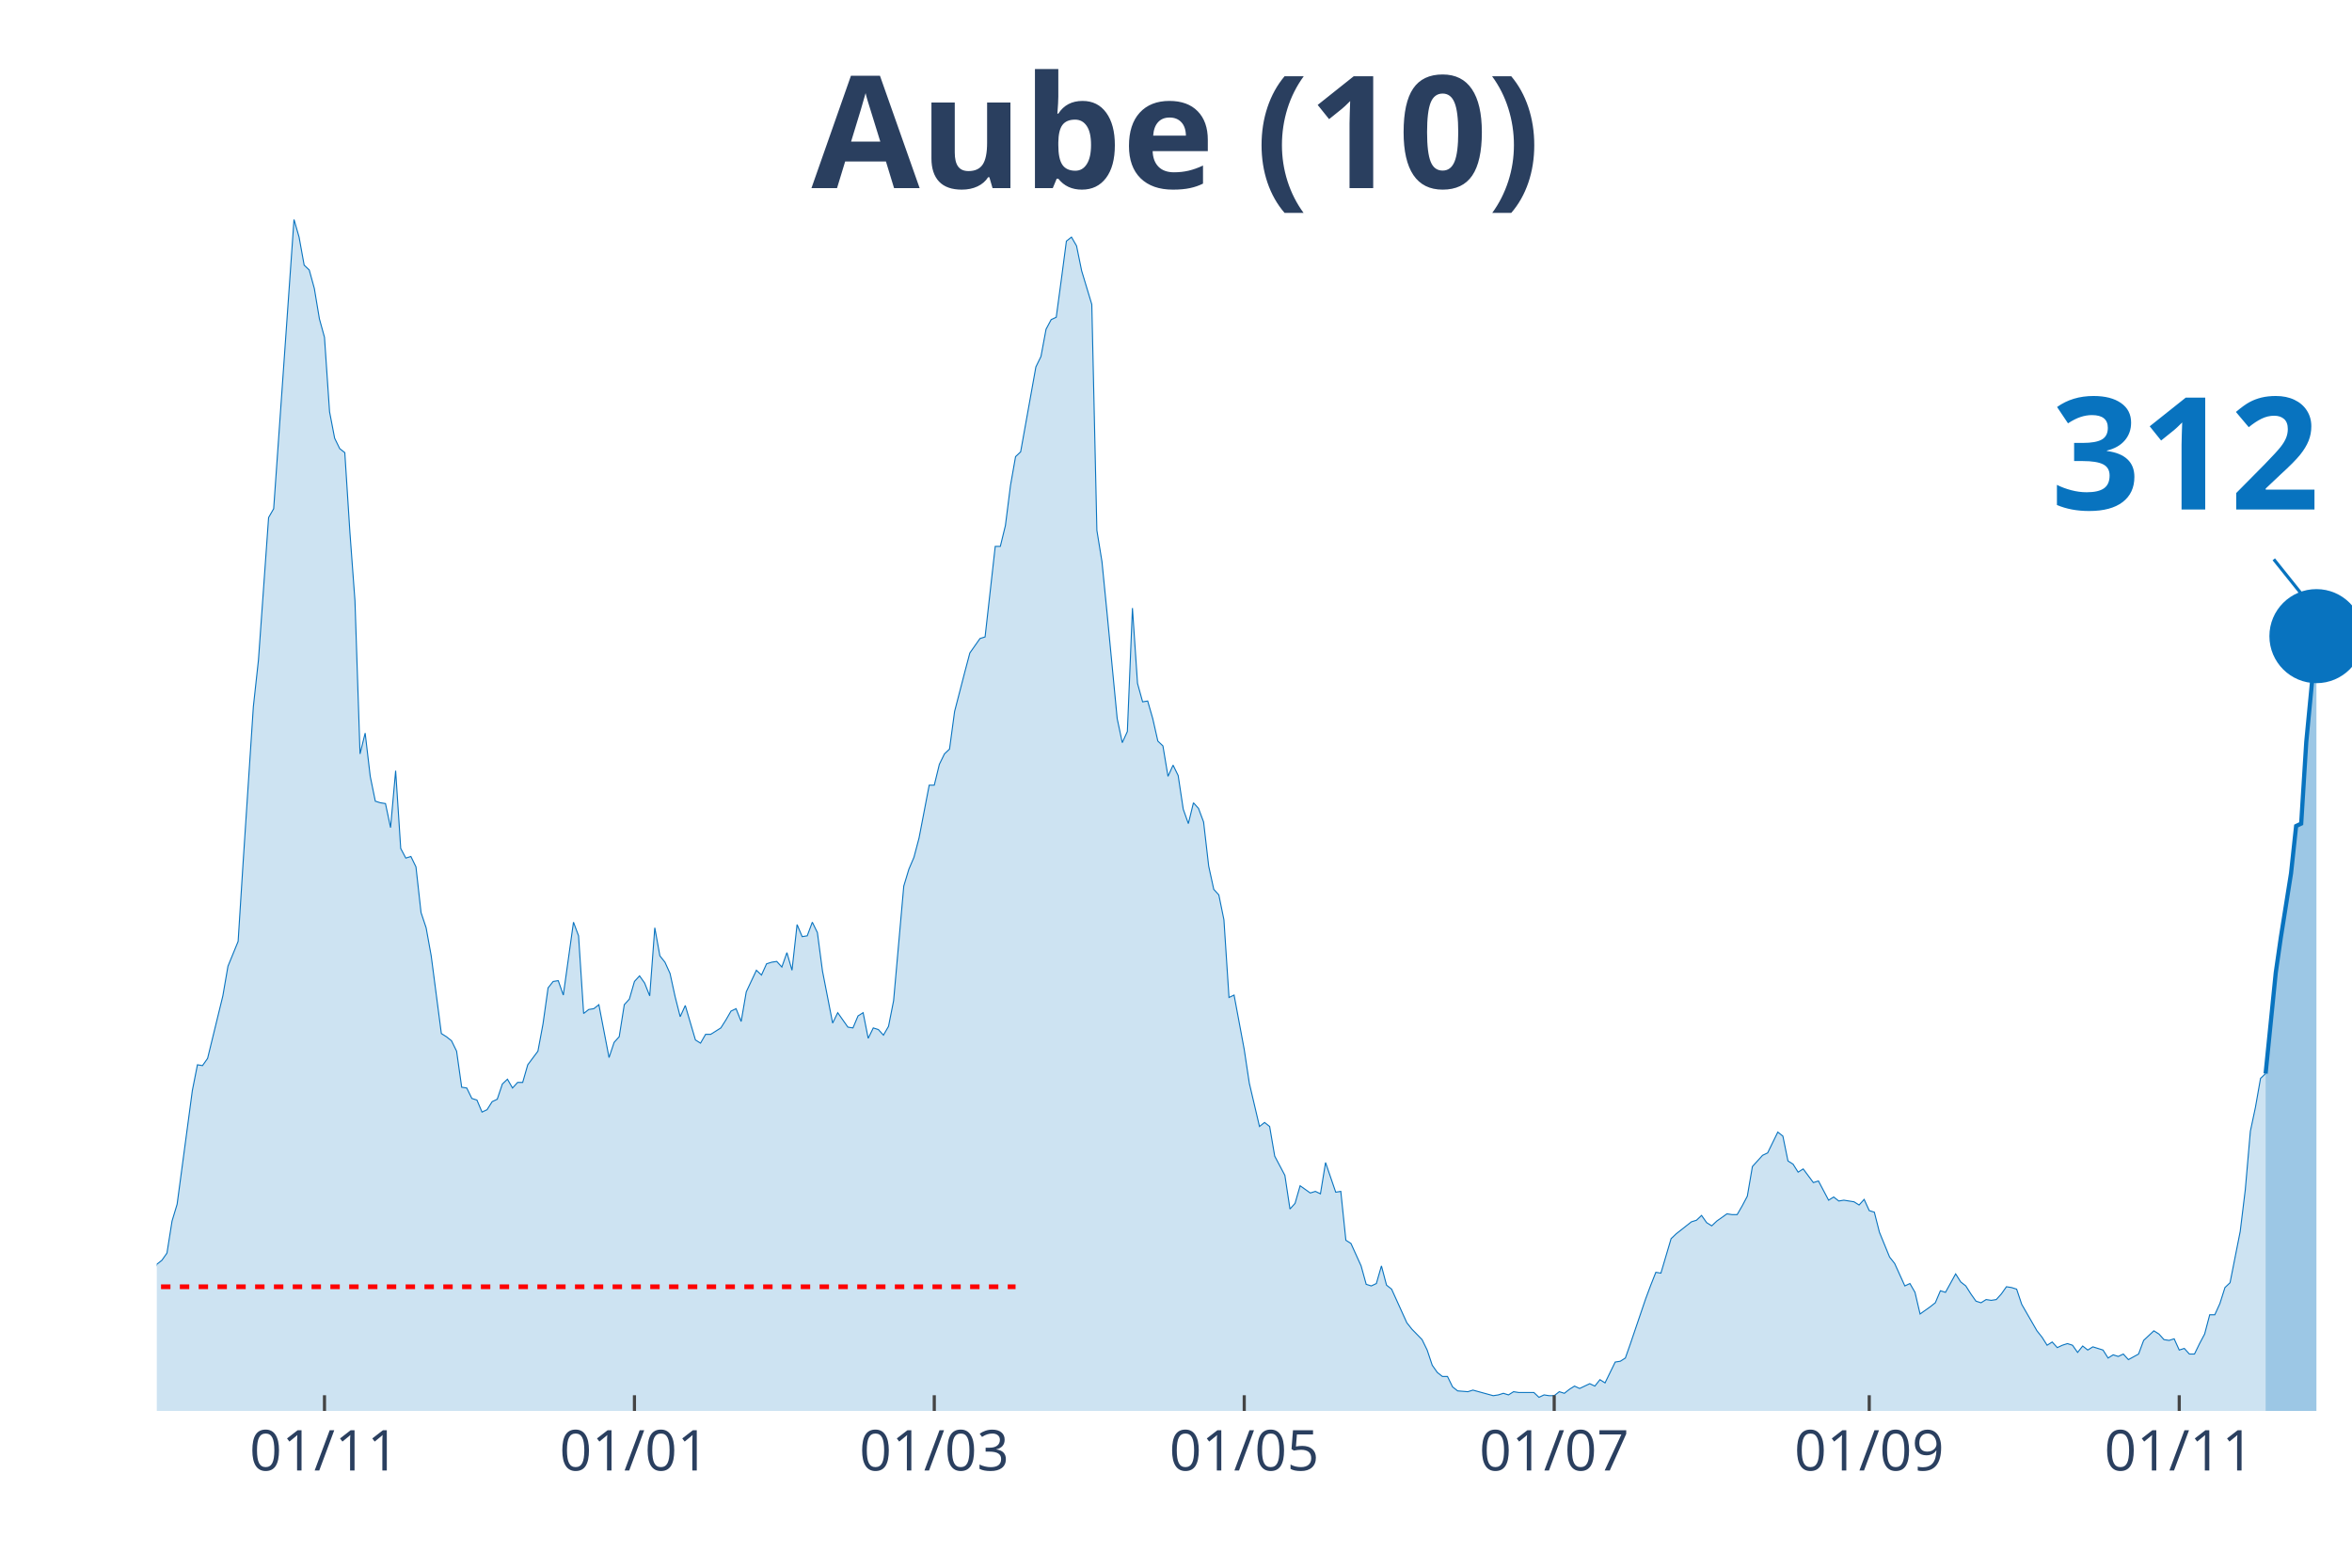
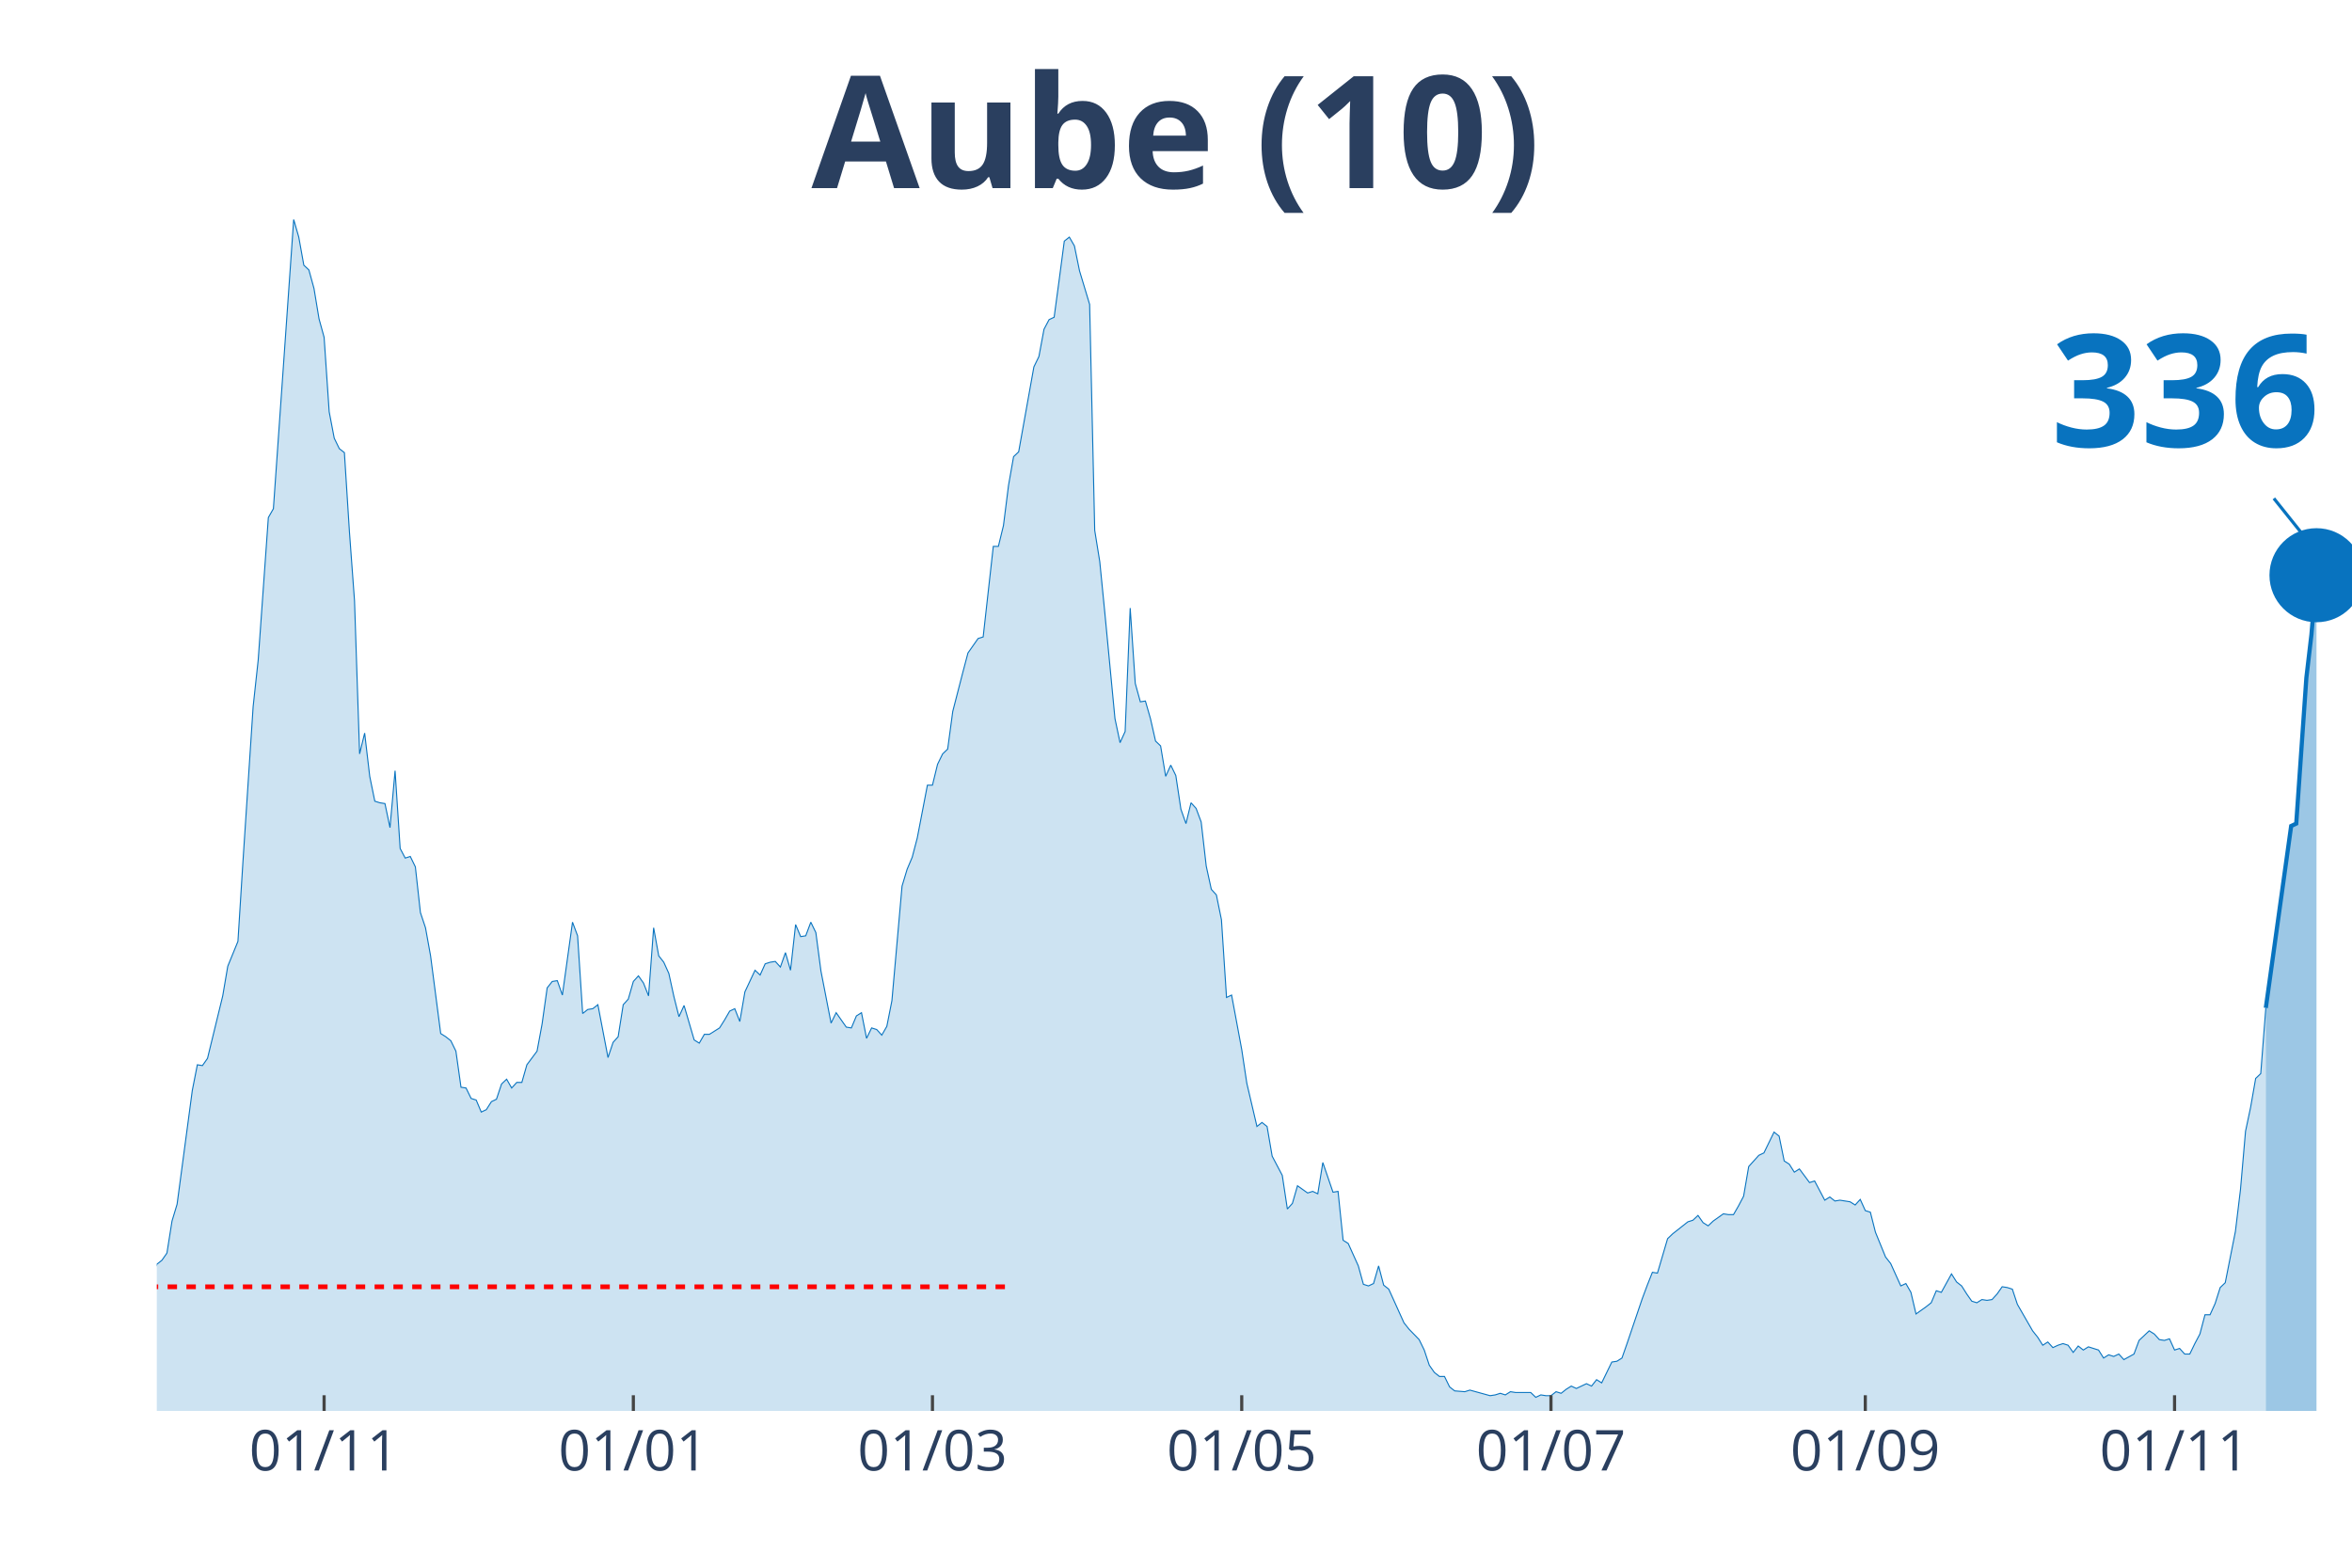
<svg xmlns="http://www.w3.org/2000/svg" class="main-svg" width="1125" height="750" style="" viewBox="0 0 750 500">
  <rect x="0" y="0" width="750" height="500" style="fill: rgb(0, 0, 0); fill-opacity: 0;" />
-   <defs id="defs-9ede2a">
+   <defs id="defs-a3836f">
    <g class="clips">
-       <clipPath id="clip9ede2axyplot" class="plotclip">
+       <clipPath id="clipa3836fxyplot" class="plotclip">
        <rect width="700" height="380" />
      </clipPath>
-       <clipPath class="axesclip" id="clip9ede2ax">
+       <clipPath class="axesclip" id="clipa3836fx">
        <rect x="50" y="0" width="700" height="500" />
      </clipPath>
-       <clipPath class="axesclip" id="clip9ede2ay">
+       <clipPath class="axesclip" id="clipa3836fy">
        <rect x="0" y="70" width="750" height="380" />
      </clipPath>
-       <clipPath class="axesclip" id="clip9ede2axy">
+       <clipPath class="axesclip" id="clipa3836fxy">
        <rect x="50" y="70" width="700" height="380" />
      </clipPath>
    </g>
    <g class="gradients" />
  </defs>
  <g class="bglayer">
    <rect class="bg" x="50" y="70" width="700" height="380" style="fill: rgb(0, 0, 0); fill-opacity: 0; stroke-width: 0;" />
  </g>
  <g class="layer-below">
    <g class="imagelayer" />
    <g class="shapelayer" />
  </g>
  <g class="cartesianlayer">
    <g class="subplot xy">
      <g class="layer-subplot">
        <g class="shapelayer" />
        <g class="imagelayer" />
      </g>
      <g class="gridlayer">
        <g class="x">
-           <path class="xgrid crisp" transform="translate(103.47,0)" d="M0,70v380" style="stroke: rgb(255, 255, 255); stroke-opacity: 1; stroke-width: 1px;" />
-           <path class="xgrid crisp" transform="translate(202.31,0)" d="M0,70v380" style="stroke: rgb(255, 255, 255); stroke-opacity: 1; stroke-width: 1px;" />
-           <path class="xgrid crisp" transform="translate(297.92,0)" d="M0,70v380" style="stroke: rgb(255, 255, 255); stroke-opacity: 1; stroke-width: 1px;" />
-           <path class="xgrid crisp" transform="translate(396.76,0)" d="M0,70v380" style="stroke: rgb(255, 255, 255); stroke-opacity: 1; stroke-width: 1px;" />
-           <path class="xgrid crisp" transform="translate(495.6,0)" d="M0,70v380" style="stroke: rgb(255, 255, 255); stroke-opacity: 1; stroke-width: 1px;" />
-           <path class="xgrid crisp" transform="translate(596.06,0)" d="M0,70v380" style="stroke: rgb(255, 255, 255); stroke-opacity: 1; stroke-width: 1px;" />
-           <path class="xgrid crisp" transform="translate(694.91,0)" d="M0,70v380" style="stroke: rgb(255, 255, 255); stroke-opacity: 1; stroke-width: 1px;" />
+           <path class="xgrid crisp" transform="translate(103.35,0)" d="M0,70v380" style="stroke: rgb(255, 255, 255); stroke-opacity: 1; stroke-width: 1px;" />
+           <path class="xgrid crisp" transform="translate(201.96,0)" d="M0,70v380" style="stroke: rgb(255, 255, 255); stroke-opacity: 1; stroke-width: 1px;" />
+           <path class="xgrid crisp" transform="translate(297.34,0)" d="M0,70v380" style="stroke: rgb(255, 255, 255); stroke-opacity: 1; stroke-width: 1px;" />
+           <path class="xgrid crisp" transform="translate(395.96,0)" d="M0,70v380" style="stroke: rgb(255, 255, 255); stroke-opacity: 1; stroke-width: 1px;" />
+           <path class="xgrid crisp" transform="translate(494.57,0)" d="M0,70v380" style="stroke: rgb(255, 255, 255); stroke-opacity: 1; stroke-width: 1px;" />
+           <path class="xgrid crisp" transform="translate(594.8,0)" d="M0,70v380" style="stroke: rgb(255, 255, 255); stroke-opacity: 1; stroke-width: 1px;" />
+           <path class="xgrid crisp" transform="translate(693.42,0)" d="M0,70v380" style="stroke: rgb(255, 255, 255); stroke-opacity: 1; stroke-width: 1px;" />
        </g>
        <g class="y" />
      </g>
      <g class="zerolinelayer" />
      <path class="xlines-below" />
      <path class="ylines-below" />
      <g class="overlines-below" />
      <g class="xaxislayer-below" />
      <g class="yaxislayer-below" />
      <g class="overaxes-below" />
-       <g class="plot" transform="translate(50, 70)" clip-path="url('#clip9ede2axyplot')">
+       <g class="plot" transform="translate(50, 70)" clip-path="url('#clipa3836fxyplot')">
        <g class="scatterlayer mlayer">
-           <g class="trace scatter traceb51600" style="stroke-miterlimit: 2;">
+           <g class="trace scatter tracee6a247" style="stroke-miterlimit: 2;">
            <g class="fills">
              <g>
-                 <path class="js-fill" d="M672.45,380L-220.37,380L-220.37,376.17L-217.13,374.38L-215.51,375.66L-200.93,374.63L-199.31,375.66L-194.44,377.19L-192.82,378.47L-175,378.72L-173.38,378.72L-121.53,377.96L-119.91,377.7L-102.08,377.19L-100.46,376.68L-93.98,375.66L-92.36,373.61L-84.26,373.36L-82.64,373.87L-81.02,373.87L-79.4,370.29L-76.16,370.29L-74.54,364.41L-72.92,362.88L-71.3,359.05L-69.68,358.53L-68.06,360.07L-64.81,359.05L-63.19,362.62L-59.95,363.13L-58.33,363.64L-51.85,359.56L-50.23,359.3L-48.61,359.81L-46.99,358.02L-45.37,357.51L-43.75,360.32L-40.51,362.11L-38.89,358.79L-35.65,351.89L-34.03,351.89L-29.17,345.76L-27.55,344.73L-24.31,348.57L-22.69,348.06L-21.06,343.97L-19.44,344.48L-17.82,343.71L-16.2,344.73L-14.58,343.2L-12.96,340.39L-11.34,340.9L-9.72,342.95L-8.1,343.97L-6.48,342.18L-4.86,340.65L-3.24,340.65L-1.62,340.39L0,333.23L1.62,331.96L3.24,329.66L4.86,319.44L6.48,314.07L11.34,277.78L12.96,269.6L14.58,269.86L16.2,267.56L21.06,247.63L22.69,238.17L25.93,230.25L27.55,204.69L30.79,155.37L32.41,140.55L35.65,95.06L37.27,92.25L43.75,0L45.37,5.62L46.99,14.57L48.61,16.1L50.23,21.98L51.85,31.69L53.47,37.57L55.09,61.33L56.71,69.76L58.33,73.09L59.95,74.36L61.57,99.66L63.19,121.64L64.81,170.45L66.44,163.81L68.06,177.61L69.68,185.53L71.3,186.04L72.92,186.29L74.54,193.96L76.16,175.82L77.78,200.61L79.4,203.67L81.02,203.16L82.64,206.48L84.26,221.05L85.88,225.9L87.5,234.85L90.74,259.64L92.36,260.66L93.98,261.94L95.6,265.26L97.22,276.76L98.84,277.01L100.46,280.34L102.08,280.85L103.7,284.68L105.32,283.91L106.94,281.36L108.56,280.59L110.19,275.74L111.81,274.2L113.43,277.01L115.05,275.23L116.67,275.23L118.29,269.6L121.53,265.26L123.15,256.57L124.77,245.07L126.39,243.03L128.01,242.77L129.63,247.37L132.87,224.12L134.49,228.46L136.11,253.25L137.73,251.97L139.35,251.71L140.97,250.44L144.21,267.3L145.83,262.45L147.45,260.66L149.07,250.44L150.69,248.65L152.31,243.03L153.94,241.24L155.56,243.54L157.18,247.63L158.8,225.9L160.42,234.85L162.04,236.89L163.66,240.47L165.28,247.88L166.9,254.27L168.52,250.69L171.76,261.68L173.38,262.7L175,259.89L176.62,259.89L179.86,257.85L181.48,255.29L183.1,252.48L184.72,251.71L186.34,255.8L187.96,246.35L191.2,239.45L192.82,240.98L194.44,237.4L196.06,236.89L197.69,236.64L199.31,238.43L200.93,233.83L202.55,239.45L204.17,224.88L205.79,228.72L207.41,228.46L209.03,224.12L210.65,227.44L212.27,239.7L215.51,256.31L217.13,252.99L220.37,257.59L221.99,257.85L223.61,254.01L225.23,252.99L226.85,261.17L228.47,257.85L230.09,258.36L231.71,260.15L233.33,257.34L234.95,249.16L238.19,212.62L239.81,207.25L241.44,203.42L243.06,197.28L246.3,180.42L247.92,180.42L249.54,173.77L251.16,170.45L252.78,168.92L254.4,156.91L257.64,144.38L259.26,138.25L262.5,133.65L264.12,133.14L267.36,104.26L268.98,104.26L270.6,97.62L272.22,84.84L273.84,75.64L275.46,74.11L280.32,47.02L281.94,43.7L283.56,35.01L285.19,31.94L286.81,31.18L288.43,19.17L290.05,6.9L291.67,5.62L293.29,8.43L294.91,16.36L298.15,27.09L299.77,99.15L301.39,109.12L303.01,125.47L306.25,159.21L307.87,166.87L309.49,163.3L311.11,123.94L312.73,147.96L314.35,153.84L315.97,153.58L317.59,159.21L319.21,166.36L320.83,167.9L322.45,177.61L324.07,174.03L325.69,177.35L327.31,188.08L328.94,192.68L330.56,186.04L332.18,187.83L333.8,192.17L335.42,206.23L337.04,213.64L338.66,215.43L340.28,223.35L341.9,248.14L343.52,247.37L346.76,264.75L348.38,275.48L351.62,289.28L353.24,288L354.86,289.28L356.48,298.74L359.72,304.87L361.34,315.6L362.96,313.81L364.58,308.19L367.82,310.49L369.44,309.98L371.06,310.75L372.69,300.78L375.93,310.24L377.55,309.98L379.17,325.57L380.79,326.59L384.03,333.75L385.65,339.62L387.27,340.13L388.89,339.37L390.51,333.75L392.13,339.88L393.75,341.16L395.37,344.73L398.61,351.89L400.23,353.93L403.47,357.26L405.09,360.58L406.71,365.43L408.33,367.73L409.95,369.01L411.57,369.01L413.19,372.33L414.81,373.61L418.06,373.87L419.68,373.36L426.16,375.14L427.78,374.89L429.4,374.38L431.02,374.89L432.64,373.87L434.26,374.12L439.12,374.12L440.74,375.66L442.36,374.89L443.98,375.14L445.6,375.14L447.22,373.87L448.84,374.38L450.46,373.1L452.08,372.08L453.7,372.84L456.94,371.31L458.56,372.08L460.19,370.03L461.81,371.06L465.05,364.41L466.67,364.16L468.29,363.13L469.91,358.53L474.77,344.22L476.39,339.88L478.01,335.79L479.63,336.05L482.87,325.06L484.49,323.52L489.35,319.69L490.97,319.18L492.59,317.65L494.21,319.95L495.83,320.97L497.45,319.44L500.69,317.14L502.31,317.39L503.94,317.39L505.56,314.58L507.18,311.51L508.8,302.06L512.04,298.48L513.66,297.71L516.9,291.07L518.52,292.35L520.14,300.27L521.76,301.29L523.38,303.85L525,302.82L528.24,307.17L529.86,306.66L533.1,312.79L534.72,311.77L536.34,313.05L537.96,312.79L541.2,313.3L542.82,314.32L544.44,312.54L546.06,316.11L547.69,316.62L549.31,323.01L552.55,330.93L554.17,332.98L557.41,340.13L559.03,339.37L560.65,342.18L562.27,349.08L565.51,346.78L567.13,345.5L568.75,341.67L570.37,342.18L573.61,336.3L575.23,338.86L576.85,340.13L578.47,342.69L580.09,344.99L581.71,345.5L583.33,344.48L584.95,344.73L586.57,344.48L588.19,342.69L589.81,340.39L591.44,340.65L593.06,341.16L594.68,346.01L599.54,354.45L601.16,356.49L602.78,359.05L604.4,358.02L606.02,359.81L607.64,359.05L609.26,358.53L610.88,359.05L612.5,361.34L614.12,359.3L615.74,360.58L617.36,359.56L620.6,360.58L622.22,363.13L623.84,362.11L625.46,362.62L627.08,361.86L628.7,363.64L631.94,361.86L633.56,357.51L636.81,354.45L638.43,355.47L640.05,357.26L641.67,357.51L643.29,357L644.91,360.58L646.53,360.07L648.15,361.86L649.77,361.86L651.39,358.53L653.01,355.47L654.63,349.33L656.25,349.33L657.87,345.76L659.49,340.65L661.11,339.11L664.35,322.76L665.97,309.47L667.59,290.81L669.21,283.15L670.83,273.95L672.45,272.41" style="fill: rgb(8, 115, 191); fill-opacity: 0.2; stroke-width: 0;" />
+                 <path class="js-fill" d="M672.52,380L-219.86,380L-219.86,376.17L-216.63,374.38L-215.01,375.66L-200.46,374.63L-198.85,375.66L-194,377.19L-192.38,378.47L-174.6,378.72L-172.98,378.72L-121.25,377.96L-119.63,377.7L-101.85,377.19L-100.23,376.68L-93.76,375.66L-92.15,373.61L-84.06,373.36L-82.45,373.87L-80.83,373.87L-79.21,370.29L-75.98,370.29L-74.36,364.41L-72.75,362.88L-71.13,359.05L-69.52,358.53L-67.9,360.07L-64.67,359.05L-63.05,362.62L-59.82,363.13L-58.2,363.64L-51.73,359.56L-50.12,359.3L-48.5,359.81L-46.88,358.02L-45.27,357.51L-43.65,360.32L-40.42,362.11L-38.8,358.79L-35.57,351.89L-33.95,351.89L-29.1,345.76L-27.48,344.73L-24.25,348.57L-22.63,348.06L-21.02,343.97L-19.4,344.48L-17.78,343.71L-16.17,344.73L-14.55,343.2L-12.93,340.39L-11.32,340.9L-9.7,342.95L-8.08,343.97L-6.47,342.18L-4.85,340.65L-3.23,340.65L-1.62,340.39L0,333.23L1.62,331.96L3.23,329.66L4.85,319.44L6.47,314.07L11.32,277.78L12.93,269.6L14.55,269.86L16.17,267.56L21.02,247.63L22.63,238.17L25.87,230.25L27.48,204.69L30.72,155.37L32.33,140.55L35.57,95.06L37.18,92.25L43.65,0L45.27,5.62L46.88,14.57L48.5,16.1L50.12,21.98L51.73,31.69L53.35,37.57L54.97,61.33L56.58,69.76L58.2,73.09L59.82,74.36L61.43,99.66L63.05,121.64L64.67,170.45L66.28,163.81L67.9,177.61L69.52,185.53L71.13,186.04L72.75,186.29L74.36,193.96L75.98,175.82L77.6,200.61L79.21,203.67L80.83,203.16L82.45,206.48L84.06,221.05L85.68,225.9L87.3,234.85L90.53,259.64L92.15,260.66L93.76,261.94L95.38,265.26L97,276.76L98.61,277.01L100.23,280.34L101.85,280.85L103.46,284.68L105.08,283.91L106.7,281.36L108.31,280.59L109.93,275.74L111.55,274.2L113.16,277.01L114.78,275.23L116.4,275.23L118.01,269.6L121.25,265.26L122.86,256.57L124.48,245.07L126.1,243.03L127.71,242.77L129.33,247.37L132.56,224.12L134.18,228.46L135.8,253.25L137.41,251.97L139.03,251.71L140.65,250.44L143.88,267.3L145.5,262.45L147.11,260.66L148.73,250.44L150.35,248.65L151.96,243.03L153.58,241.24L155.2,243.54L156.81,247.63L158.43,225.9L160.05,234.85L161.66,236.89L163.28,240.47L164.9,247.88L166.51,254.27L168.13,250.69L171.36,261.68L172.98,262.7L174.6,259.89L176.21,259.89L179.45,257.85L181.06,255.29L182.68,252.48L184.3,251.71L185.91,255.8L187.53,246.35L190.76,239.45L192.38,240.98L194,237.4L195.61,236.89L197.23,236.64L198.85,238.43L200.46,233.83L202.08,239.45L203.7,224.88L205.31,228.72L206.93,228.46L208.55,224.12L210.16,227.44L211.78,239.7L215.01,256.31L216.63,252.99L219.86,257.59L221.48,257.85L223.09,254.01L224.71,252.99L226.33,261.17L227.94,257.85L229.56,258.36L231.18,260.15L232.79,257.34L234.41,249.16L237.64,212.62L239.26,207.25L240.88,203.42L242.49,197.28L245.73,180.42L247.34,180.42L248.96,173.77L250.58,170.45L252.19,168.92L253.81,156.91L257.04,144.38L258.66,138.25L261.89,133.65L263.51,133.14L266.74,104.26L268.36,104.26L269.98,97.62L271.59,84.84L273.21,75.64L274.83,74.11L279.68,47.02L281.29,43.7L282.91,35.01L284.53,31.94L286.14,31.18L287.76,19.17L289.38,6.9L290.99,5.62L292.61,8.43L294.23,16.36L297.46,27.09L299.08,99.15L300.69,109.12L302.31,125.47L305.54,159.21L307.16,166.87L308.78,163.3L310.39,123.94L312.01,147.96L313.63,153.84L315.24,153.58L316.86,159.21L318.48,166.36L320.09,167.9L321.71,177.61L323.33,174.03L324.94,177.35L326.56,188.08L328.18,192.68L329.79,186.04L331.41,187.83L333.03,192.17L334.64,206.23L336.26,213.64L337.88,215.43L339.49,223.35L341.11,248.14L342.73,247.37L345.96,264.75L347.58,275.48L350.81,289.28L352.42,288L354.04,289.28L355.66,298.74L358.89,304.87L360.51,315.6L362.12,313.81L363.74,308.19L366.97,310.49L368.59,309.98L370.21,310.75L371.82,300.78L375.06,310.24L376.67,309.98L378.29,325.57L379.91,326.59L383.14,333.75L384.76,339.62L386.37,340.13L387.99,339.37L389.61,333.75L391.22,339.88L392.84,341.16L394.46,344.73L397.69,351.89L399.31,353.93L402.54,357.26L404.16,360.58L405.77,365.43L407.39,367.73L409.01,369.01L410.62,369.01L412.24,372.33L413.86,373.61L417.09,373.87L418.71,373.36L425.17,375.14L426.79,374.89L428.41,374.38L430.02,374.89L431.64,373.87L433.26,374.12L438.11,374.12L439.72,375.66L441.34,374.89L442.96,375.14L444.57,375.14L446.19,373.87L447.81,374.38L449.42,373.1L451.04,372.08L452.66,372.84L455.89,371.31L457.51,372.08L459.12,370.03L460.74,371.06L463.97,364.41L465.59,364.16L467.21,363.13L468.82,358.53L473.67,344.22L475.29,339.88L476.91,335.79L478.52,336.05L481.76,325.06L483.37,323.52L488.22,319.69L489.84,319.18L491.45,317.65L493.07,319.95L494.69,320.97L496.3,319.44L499.54,317.14L501.15,317.39L502.77,317.39L504.39,314.58L506,311.51L507.62,302.06L510.85,298.48L512.47,297.71L515.7,291.07L517.32,292.35L518.94,300.27L520.55,301.29L522.17,303.85L523.79,302.82L527.02,307.17L528.64,306.66L531.87,312.79L533.49,311.77L535.1,313.05L536.72,312.79L539.95,313.3L541.57,314.32L543.19,312.54L544.8,316.11L546.42,316.62L548.04,323.01L551.27,330.93L552.89,332.98L556.12,340.13L557.74,339.37L559.35,342.18L560.97,349.08L564.2,346.78L565.82,345.5L567.44,341.67L569.05,342.18L572.29,336.3L573.9,338.86L575.52,340.13L577.14,342.69L578.75,344.99L580.37,345.5L581.99,344.48L583.6,344.73L585.22,344.48L586.84,342.69L588.45,340.39L590.07,340.65L591.69,341.16L593.3,346.01L598.15,354.45L599.77,356.49L601.39,359.05L603,358.02L604.62,359.81L606.24,359.05L607.85,358.53L609.47,359.05L611.09,361.34L612.7,359.3L614.32,360.58L615.94,359.56L619.17,360.58L620.79,363.13L622.4,362.11L624.02,362.62L625.64,361.86L627.25,363.64L630.48,361.86L632.1,357.51L635.33,354.45L636.95,355.47L638.57,357.26L640.18,357.51L641.8,357L643.42,360.58L645.03,360.07L646.65,361.86L648.27,361.86L649.88,358.53L651.5,355.47L653.12,349.33L654.73,349.33L656.35,345.76L657.97,340.65L659.58,339.11L662.82,322.76L664.43,309.47L666.05,290.81L667.67,283.15L669.28,273.95L670.9,272.41L672.52,251.46" style="fill: rgb(8, 115, 191); fill-opacity: 0.2; stroke-width: 0;" />
              </g>
            </g>
            <g class="errorbars" />
            <g class="lines">
-               <path class="js-line" d="M-220.37,376.17L-217.13,374.38L-215.51,375.66L-200.93,374.63L-199.31,375.66L-194.44,377.19L-192.82,378.47L-175,378.72L-173.38,378.72L-121.53,377.96L-119.91,377.7L-102.08,377.19L-100.46,376.68L-93.98,375.66L-92.36,373.61L-84.26,373.36L-82.64,373.87L-81.02,373.87L-79.4,370.29L-76.16,370.29L-74.54,364.41L-72.92,362.88L-71.3,359.05L-69.68,358.53L-68.06,360.07L-64.81,359.05L-63.19,362.62L-59.95,363.13L-58.33,363.64L-51.85,359.56L-50.23,359.3L-48.61,359.81L-46.99,358.02L-45.37,357.51L-43.75,360.32L-40.51,362.11L-38.89,358.79L-35.65,351.89L-34.03,351.89L-29.17,345.76L-27.55,344.73L-24.31,348.57L-22.69,348.06L-21.06,343.97L-19.44,344.48L-17.82,343.71L-16.2,344.73L-14.58,343.2L-12.96,340.39L-11.34,340.9L-9.72,342.95L-8.1,343.97L-6.48,342.18L-4.86,340.65L-3.24,340.65L-1.62,340.39L0,333.23L1.62,331.96L3.24,329.66L4.86,319.44L6.48,314.07L11.34,277.78L12.96,269.6L14.58,269.86L16.2,267.56L21.06,247.63L22.69,238.17L25.93,230.25L27.55,204.69L30.79,155.37L32.41,140.55L35.65,95.06L37.27,92.25L43.75,0L45.37,5.62L46.99,14.57L48.61,16.1L50.23,21.98L51.85,31.69L53.47,37.57L55.09,61.33L56.71,69.76L58.33,73.09L59.95,74.36L61.57,99.66L63.19,121.64L64.81,170.45L66.44,163.81L68.06,177.61L69.68,185.53L71.3,186.04L72.92,186.29L74.54,193.96L76.16,175.82L77.78,200.61L79.4,203.67L81.02,203.16L82.64,206.48L84.26,221.05L85.88,225.9L87.5,234.85L90.74,259.64L92.36,260.66L93.98,261.94L95.6,265.26L97.22,276.76L98.84,277.01L100.46,280.34L102.08,280.85L103.7,284.68L105.32,283.91L106.94,281.36L108.56,280.59L110.19,275.74L111.81,274.2L113.43,277.01L115.05,275.23L116.67,275.23L118.29,269.6L121.53,265.26L123.15,256.57L124.77,245.07L126.39,243.03L128.01,242.77L129.63,247.37L132.87,224.12L134.49,228.46L136.11,253.25L137.73,251.97L139.35,251.71L140.97,250.44L144.21,267.3L145.83,262.45L147.45,260.66L149.07,250.44L150.69,248.65L152.31,243.03L153.94,241.24L155.56,243.54L157.18,247.63L158.8,225.9L160.42,234.85L162.04,236.89L163.66,240.47L165.28,247.88L166.9,254.27L168.52,250.69L171.76,261.68L173.38,262.7L175,259.89L176.62,259.89L179.86,257.85L181.48,255.29L183.1,252.48L184.72,251.71L186.34,255.8L187.96,246.35L191.2,239.45L192.82,240.98L194.44,237.4L196.06,236.89L197.69,236.64L199.31,238.43L200.93,233.83L202.55,239.45L204.17,224.88L205.79,228.72L207.41,228.46L209.03,224.12L210.65,227.44L212.27,239.7L215.51,256.31L217.13,252.99L220.37,257.59L221.99,257.85L223.61,254.01L225.23,252.99L226.85,261.17L228.47,257.85L230.09,258.36L231.71,260.15L233.33,257.34L234.95,249.16L238.19,212.62L239.81,207.25L241.44,203.42L243.06,197.28L246.3,180.42L247.92,180.42L249.54,173.77L251.16,170.45L252.78,168.92L254.4,156.91L257.64,144.38L259.26,138.25L262.5,133.65L264.12,133.14L267.36,104.26L268.98,104.26L270.6,97.62L272.22,84.84L273.84,75.64L275.46,74.11L280.32,47.02L281.94,43.7L283.56,35.01L285.19,31.94L286.81,31.18L288.43,19.17L290.05,6.9L291.67,5.62L293.29,8.43L294.91,16.36L298.15,27.09L299.77,99.15L301.39,109.12L303.01,125.47L306.25,159.21L307.87,166.87L309.49,163.3L311.11,123.94L312.73,147.96L314.35,153.84L315.97,153.58L317.59,159.21L319.21,166.36L320.83,167.9L322.45,177.61L324.07,174.03L325.69,177.35L327.31,188.08L328.94,192.68L330.56,186.04L332.18,187.83L333.8,192.17L335.42,206.23L337.04,213.64L338.66,215.43L340.28,223.35L341.9,248.14L343.52,247.37L346.76,264.75L348.38,275.48L351.62,289.28L353.24,288L354.86,289.28L356.48,298.74L359.72,304.87L361.34,315.6L362.96,313.81L364.58,308.19L367.82,310.49L369.44,309.98L371.06,310.75L372.69,300.78L375.93,310.24L377.55,309.98L379.17,325.57L380.79,326.59L384.03,333.75L385.65,339.62L387.27,340.13L388.89,339.37L390.51,333.75L392.13,339.88L393.75,341.16L395.37,344.73L398.61,351.89L400.23,353.93L403.47,357.26L405.09,360.58L406.71,365.43L408.33,367.73L409.95,369.01L411.57,369.01L413.19,372.33L414.81,373.61L418.06,373.87L419.68,373.36L426.16,375.14L427.78,374.89L429.4,374.38L431.02,374.89L432.64,373.87L434.26,374.12L439.12,374.12L440.74,375.66L442.36,374.89L443.98,375.14L445.6,375.14L447.22,373.87L448.84,374.38L450.46,373.1L452.08,372.08L453.7,372.84L456.94,371.31L458.56,372.08L460.19,370.03L461.81,371.06L465.05,364.41L466.67,364.16L468.29,363.13L469.91,358.53L474.77,344.22L476.39,339.88L478.01,335.79L479.63,336.05L482.87,325.06L484.49,323.52L489.35,319.69L490.97,319.18L492.59,317.65L494.21,319.95L495.83,320.97L497.45,319.44L500.69,317.14L502.31,317.39L503.94,317.39L505.56,314.58L507.18,311.51L508.8,302.06L512.04,298.48L513.66,297.71L516.9,291.07L518.52,292.35L520.14,300.27L521.76,301.29L523.38,303.85L525,302.82L528.24,307.17L529.86,306.66L533.1,312.79L534.72,311.77L536.34,313.05L537.96,312.79L541.2,313.3L542.82,314.32L544.44,312.54L546.06,316.11L547.69,316.62L549.31,323.01L552.55,330.93L554.17,332.98L557.41,340.13L559.03,339.37L560.65,342.18L562.27,349.08L565.51,346.78L567.13,345.5L568.75,341.67L570.37,342.18L573.61,336.3L575.23,338.86L576.85,340.13L578.47,342.69L580.09,344.99L581.71,345.5L583.33,344.48L584.95,344.73L586.57,344.48L588.19,342.69L589.81,340.39L591.44,340.65L593.06,341.16L594.68,346.01L599.54,354.45L601.16,356.49L602.78,359.05L604.4,358.02L606.02,359.81L607.64,359.05L609.26,358.53L610.88,359.05L612.5,361.34L614.12,359.3L615.74,360.58L617.36,359.56L620.6,360.58L622.22,363.13L623.84,362.11L625.46,362.62L627.08,361.86L628.7,363.64L631.94,361.86L633.56,357.51L636.81,354.45L638.43,355.47L640.05,357.26L641.67,357.51L643.29,357L644.91,360.58L646.53,360.07L648.15,361.86L649.77,361.86L651.39,358.53L653.01,355.47L654.63,349.33L656.25,349.33L657.87,345.76L659.49,340.65L661.11,339.11L664.35,322.76L665.97,309.47L667.59,290.81L669.21,283.15L670.83,273.95L672.45,272.41" style="vector-effect: non-scaling-stroke; fill: none; stroke: rgb(8, 115, 191); stroke-opacity: 1; stroke-width: 0.5px; opacity: 1;" />
+               <path class="js-line" d="M-219.86,376.17L-216.63,374.38L-215.01,375.66L-200.46,374.63L-198.85,375.66L-194,377.19L-192.38,378.47L-174.6,378.72L-172.98,378.72L-121.25,377.96L-119.63,377.7L-101.85,377.19L-100.23,376.68L-93.76,375.66L-92.15,373.61L-84.06,373.36L-82.45,373.87L-80.83,373.87L-79.21,370.29L-75.98,370.29L-74.36,364.41L-72.75,362.88L-71.13,359.05L-69.52,358.53L-67.9,360.07L-64.67,359.05L-63.05,362.62L-59.82,363.13L-58.2,363.64L-51.73,359.56L-50.12,359.3L-48.5,359.81L-46.88,358.02L-45.27,357.51L-43.65,360.32L-40.42,362.11L-38.8,358.79L-35.57,351.89L-33.95,351.89L-29.1,345.76L-27.48,344.73L-24.25,348.57L-22.63,348.06L-21.02,343.97L-19.4,344.48L-17.78,343.71L-16.17,344.73L-14.55,343.2L-12.93,340.39L-11.32,340.9L-9.7,342.95L-8.08,343.97L-6.47,342.18L-4.85,340.65L-3.23,340.65L-1.62,340.39L0,333.23L1.62,331.96L3.23,329.66L4.85,319.44L6.47,314.07L11.32,277.78L12.93,269.6L14.55,269.86L16.17,267.56L21.02,247.63L22.63,238.17L25.87,230.25L27.48,204.69L30.72,155.37L32.33,140.55L35.57,95.06L37.18,92.25L43.65,0L45.27,5.62L46.88,14.57L48.5,16.1L50.12,21.98L51.73,31.69L53.35,37.57L54.97,61.33L56.58,69.76L58.2,73.09L59.82,74.36L61.43,99.66L63.05,121.64L64.67,170.45L66.28,163.81L67.9,177.61L69.52,185.53L71.13,186.04L72.75,186.29L74.36,193.96L75.98,175.82L77.6,200.61L79.21,203.67L80.83,203.16L82.45,206.48L84.06,221.05L85.68,225.9L87.3,234.85L90.53,259.64L92.15,260.66L93.76,261.94L95.38,265.26L97,276.76L98.61,277.01L100.23,280.34L101.85,280.85L103.46,284.68L105.08,283.91L106.7,281.36L108.31,280.59L109.93,275.74L111.55,274.2L113.16,277.01L114.78,275.23L116.4,275.23L118.01,269.6L121.25,265.26L122.86,256.57L124.48,245.07L126.1,243.03L127.71,242.77L129.33,247.37L132.56,224.12L134.18,228.46L135.8,253.25L137.41,251.97L139.03,251.71L140.65,250.44L143.88,267.3L145.5,262.45L147.11,260.66L148.73,250.44L150.35,248.65L151.96,243.03L153.58,241.24L155.2,243.54L156.81,247.63L158.43,225.9L160.05,234.85L161.66,236.89L163.28,240.47L164.9,247.88L166.51,254.27L168.13,250.69L171.36,261.68L172.98,262.7L174.6,259.89L176.21,259.89L179.45,257.85L181.06,255.29L182.68,252.48L184.3,251.71L185.91,255.8L187.53,246.35L190.76,239.45L192.38,240.98L194,237.4L195.61,236.89L197.23,236.64L198.85,238.43L200.46,233.83L202.08,239.45L203.7,224.88L205.31,228.72L206.93,228.46L208.55,224.12L210.16,227.44L211.78,239.7L215.01,256.31L216.63,252.99L219.86,257.59L221.48,257.85L223.09,254.01L224.71,252.99L226.33,261.17L227.94,257.85L229.56,258.36L231.18,260.15L232.79,257.34L234.41,249.16L237.64,212.62L239.26,207.25L240.88,203.42L242.49,197.28L245.73,180.42L247.34,180.42L248.96,173.77L250.58,170.45L252.19,168.92L253.81,156.91L257.04,144.38L258.66,138.25L261.89,133.65L263.51,133.14L266.74,104.26L268.36,104.26L269.98,97.62L271.59,84.84L273.21,75.64L274.83,74.11L279.68,47.02L281.29,43.7L282.91,35.01L284.53,31.94L286.14,31.18L287.76,19.17L289.38,6.9L290.99,5.62L292.61,8.43L294.23,16.36L297.46,27.09L299.08,99.15L300.69,109.12L302.31,125.47L305.54,159.21L307.16,166.87L308.78,163.3L310.39,123.94L312.01,147.96L313.63,153.84L315.24,153.58L316.86,159.21L318.48,166.36L320.09,167.9L321.71,177.61L323.33,174.03L324.94,177.35L326.56,188.08L328.18,192.68L329.79,186.04L331.41,187.83L333.03,192.17L334.64,206.23L336.26,213.64L337.88,215.43L339.49,223.35L341.11,248.14L342.73,247.37L345.96,264.75L347.58,275.48L350.81,289.28L352.42,288L354.04,289.28L355.66,298.74L358.89,304.87L360.51,315.6L362.12,313.81L363.74,308.19L366.97,310.49L368.59,309.98L370.21,310.75L371.82,300.78L375.06,310.24L376.67,309.98L378.29,325.57L379.91,326.59L383.14,333.75L384.76,339.62L386.37,340.13L387.99,339.37L389.61,333.75L391.22,339.88L392.84,341.16L394.46,344.73L397.69,351.89L399.31,353.93L402.54,357.26L404.16,360.58L405.77,365.43L407.39,367.73L409.01,369.01L410.62,369.01L412.24,372.33L413.86,373.61L417.09,373.87L418.71,373.36L425.17,375.14L426.79,374.89L428.41,374.38L430.02,374.89L431.64,373.87L433.26,374.12L438.11,374.12L439.72,375.66L441.34,374.89L442.96,375.14L444.57,375.14L446.19,373.87L447.81,374.38L449.42,373.1L451.04,372.08L452.66,372.84L455.89,371.31L457.51,372.08L459.12,370.03L460.74,371.06L463.97,364.41L465.59,364.16L467.21,363.13L468.82,358.53L473.67,344.22L475.29,339.88L476.91,335.79L478.52,336.05L481.76,325.06L483.37,323.52L488.22,319.69L489.84,319.18L491.45,317.65L493.07,319.95L494.69,320.97L496.3,319.44L499.54,317.14L501.15,317.39L502.77,317.39L504.39,314.58L506,311.51L507.62,302.06L510.85,298.48L512.47,297.71L515.7,291.07L517.32,292.35L518.94,300.27L520.55,301.29L522.17,303.85L523.79,302.82L527.02,307.17L528.64,306.66L531.87,312.79L533.49,311.77L535.1,313.05L536.72,312.79L539.95,313.3L541.57,314.32L543.19,312.54L544.8,316.11L546.42,316.62L548.04,323.01L551.27,330.93L552.89,332.98L556.12,340.13L557.74,339.37L559.35,342.18L560.97,349.08L564.2,346.78L565.82,345.5L567.44,341.67L569.05,342.18L572.29,336.3L573.9,338.86L575.52,340.13L577.14,342.69L578.75,344.99L580.37,345.5L581.99,344.48L583.6,344.73L585.22,344.48L586.84,342.69L588.45,340.39L590.07,340.65L591.69,341.16L593.3,346.01L598.15,354.45L599.77,356.49L601.39,359.05L603,358.02L604.62,359.81L606.24,359.05L607.85,358.53L609.47,359.05L611.09,361.34L612.7,359.3L614.32,360.58L615.94,359.56L619.17,360.58L620.79,363.13L622.4,362.11L624.02,362.62L625.64,361.86L627.25,363.64L630.48,361.86L632.1,357.51L635.33,354.45L636.95,355.47L638.57,357.26L640.18,357.51L641.8,357L643.42,360.58L645.03,360.07L646.65,361.86L648.27,361.86L649.88,358.53L651.5,355.47L653.12,349.33L654.73,349.33L656.35,345.76L657.97,340.65L659.58,339.11L662.82,322.76L664.43,309.47L666.05,290.81L667.67,283.15L669.28,273.95L670.9,272.41L672.52,251.46" style="vector-effect: non-scaling-stroke; fill: none; stroke: rgb(8, 115, 191); stroke-opacity: 1; stroke-width: 0.5px; opacity: 1;" />
            </g>
            <g class="points" />
            <g class="text" />
          </g>
-           <g class="trace scatter trace8ab601" style="stroke-miterlimit: 2;">
+           <g class="trace scatter trace178dff" style="stroke-miterlimit: 2;">
            <g class="fills">
              <g>
-                 <path class="js-fill" d="M688.66,380L672.45,380L672.45,272.41L675.69,240.22L677.31,228.97L680.56,208.53L682.18,193.45L683.8,192.68L685.42,166.62L688.66,132.89" style="fill: rgb(8, 115, 191); fill-opacity: 0.4; stroke-width: 0;" />
+                 <path class="js-fill" d="M688.68,380L672.52,380L672.52,251.46L680.6,193.45L682.22,192.68L685.45,146.17L687.07,132.37L688.68,113.46" style="fill: rgb(8, 115, 191); fill-opacity: 0.4; stroke-width: 0;" />
              </g>
            </g>
            <g class="errorbars" />
            <g class="lines">
-               <path class="js-line" d="M672.45,272.41L675.69,240.22L677.31,228.97L680.56,208.53L682.18,193.45L683.8,192.68L685.42,166.62L688.66,132.89" style="vector-effect: non-scaling-stroke; fill: none; stroke: rgb(8, 115, 191); stroke-opacity: 1; stroke-width: 2px; opacity: 1;" />
+               <path class="js-line" d="M672.52,251.46L680.6,193.45L682.22,192.68L685.45,146.17L687.07,132.37L688.68,113.46" style="vector-effect: non-scaling-stroke; fill: none; stroke: rgb(8, 115, 191); stroke-opacity: 1; stroke-width: 2px; opacity: 1;" />
            </g>
            <g class="points" />
            <g class="text" />
          </g>
-           <g class="trace scatter trace07f465" style="stroke-miterlimit: 2; opacity: 1;">
+           <g class="trace scatter tracedc774a" style="stroke-miterlimit: 2; opacity: 1;">
            <g class="fills" />
            <g class="errorbars" />
            <g class="lines" />
            <g class="points">
-               <path class="point" transform="translate(688.66,132.89)" d="M15,0A15,15 0 1,1 0,-15A15,15 0 0,1 15,0Z" style="opacity: 1; stroke-width: 0px; fill: rgb(8, 115, 191); fill-opacity: 1;" />
+               <path class="point" transform="translate(688.68,113.46)" d="M15,0A15,15 0 1,1 0,-15A15,15 0 0,1 15,0Z" style="opacity: 1; stroke-width: 0px; fill: rgb(8, 115, 191); fill-opacity: 1;" />
            </g>
            <g class="text" />
          </g>
        </g>
      </g>
      <g class="overplot" />
      <path class="xlines-above crisp" style="fill: none; stroke-width: 1px; stroke: rgb(0, 0, 0); stroke-opacity: 0;" d="" />
      <path class="ylines-above crisp" style="fill: none;" d="M0,0" />
      <g class="overlines-above" />
      <g class="xaxislayer-above">
-         <path class="xtick ticks crisp" d="M0,450v-5" transform="translate(103.47,0)" style="stroke: rgb(68, 68, 68); stroke-opacity: 1; stroke-width: 1px;" />
-         <path class="xtick ticks crisp" d="M0,450v-5" transform="translate(202.31,0)" style="stroke: rgb(68, 68, 68); stroke-opacity: 1; stroke-width: 1px;" />
-         <path class="xtick ticks crisp" d="M0,450v-5" transform="translate(297.92,0)" style="stroke: rgb(68, 68, 68); stroke-opacity: 1; stroke-width: 1px;" />
-         <path class="xtick ticks crisp" d="M0,450v-5" transform="translate(396.76,0)" style="stroke: rgb(68, 68, 68); stroke-opacity: 1; stroke-width: 1px;" />
-         <path class="xtick ticks crisp" d="M0,450v-5" transform="translate(495.6,0)" style="stroke: rgb(68, 68, 68); stroke-opacity: 1; stroke-width: 1px;" />
-         <path class="xtick ticks crisp" d="M0,450v-5" transform="translate(596.06,0)" style="stroke: rgb(68, 68, 68); stroke-opacity: 1; stroke-width: 1px;" />
-         <path class="xtick ticks crisp" d="M0,450v-5" transform="translate(694.91,0)" style="stroke: rgb(68, 68, 68); stroke-opacity: 1; stroke-width: 1px;" />
+         <path class="xtick ticks crisp" d="M0,450v-5" transform="translate(103.35,0)" style="stroke: rgb(68, 68, 68); stroke-opacity: 1; stroke-width: 1px;" />
+         <path class="xtick ticks crisp" d="M0,450v-5" transform="translate(201.96,0)" style="stroke: rgb(68, 68, 68); stroke-opacity: 1; stroke-width: 1px;" />
+         <path class="xtick ticks crisp" d="M0,450v-5" transform="translate(297.34,0)" style="stroke: rgb(68, 68, 68); stroke-opacity: 1; stroke-width: 1px;" />
+         <path class="xtick ticks crisp" d="M0,450v-5" transform="translate(395.96,0)" style="stroke: rgb(68, 68, 68); stroke-opacity: 1; stroke-width: 1px;" />
+         <path class="xtick ticks crisp" d="M0,450v-5" transform="translate(494.57,0)" style="stroke: rgb(68, 68, 68); stroke-opacity: 1; stroke-width: 1px;" />
+         <path class="xtick ticks crisp" d="M0,450v-5" transform="translate(594.8,0)" style="stroke: rgb(68, 68, 68); stroke-opacity: 1; stroke-width: 1px;" />
+         <path class="xtick ticks crisp" d="M0,450v-5" transform="translate(693.42,0)" style="stroke: rgb(68, 68, 68); stroke-opacity: 1; stroke-width: 1px;" />
        <g class="xtick">
-           <text text-anchor="middle" x="0" y="469" transform="translate(103.47,0)" style="font-family: 'Open Sans', verdana, arial, sans-serif; font-size: 18px; fill: rgb(42, 63, 95); fill-opacity: 1; white-space: pre;">01/11</text>
+           <text text-anchor="middle" x="0" y="469" transform="translate(103.35,0)" style="font-family: 'Open Sans', verdana, arial, sans-serif; font-size: 18px; fill: rgb(42, 63, 95); fill-opacity: 1; white-space: pre;">01/11</text>
        </g>
        <g class="xtick">
-           <text text-anchor="middle" x="0" y="469" transform="translate(202.31,0)" style="font-family: 'Open Sans', verdana, arial, sans-serif; font-size: 18px; fill: rgb(42, 63, 95); fill-opacity: 1; white-space: pre;">01/01</text>
+           <text text-anchor="middle" x="0" y="469" transform="translate(201.96,0)" style="font-family: 'Open Sans', verdana, arial, sans-serif; font-size: 18px; fill: rgb(42, 63, 95); fill-opacity: 1; white-space: pre;">01/01</text>
        </g>
        <g class="xtick">
-           <text text-anchor="middle" x="0" y="469" transform="translate(297.92,0)" style="font-family: 'Open Sans', verdana, arial, sans-serif; font-size: 18px; fill: rgb(42, 63, 95); fill-opacity: 1; white-space: pre;">01/03</text>
+           <text text-anchor="middle" x="0" y="469" transform="translate(297.34,0)" style="font-family: 'Open Sans', verdana, arial, sans-serif; font-size: 18px; fill: rgb(42, 63, 95); fill-opacity: 1; white-space: pre;">01/03</text>
        </g>
        <g class="xtick">
-           <text text-anchor="middle" x="0" y="469" transform="translate(396.76,0)" style="font-family: 'Open Sans', verdana, arial, sans-serif; font-size: 18px; fill: rgb(42, 63, 95); fill-opacity: 1; white-space: pre;">01/05</text>
+           <text text-anchor="middle" x="0" y="469" transform="translate(395.96,0)" style="font-family: 'Open Sans', verdana, arial, sans-serif; font-size: 18px; fill: rgb(42, 63, 95); fill-opacity: 1; white-space: pre;">01/05</text>
        </g>
        <g class="xtick">
-           <text text-anchor="middle" x="0" y="469" transform="translate(495.6,0)" style="font-family: 'Open Sans', verdana, arial, sans-serif; font-size: 18px; fill: rgb(42, 63, 95); fill-opacity: 1; white-space: pre;">01/07</text>
+           <text text-anchor="middle" x="0" y="469" transform="translate(494.57,0)" style="font-family: 'Open Sans', verdana, arial, sans-serif; font-size: 18px; fill: rgb(42, 63, 95); fill-opacity: 1; white-space: pre;">01/07</text>
        </g>
        <g class="xtick">
-           <text text-anchor="middle" x="0" y="469" transform="translate(596.06,0)" style="font-family: 'Open Sans', verdana, arial, sans-serif; font-size: 18px; fill: rgb(42, 63, 95); fill-opacity: 1; white-space: pre;">01/09</text>
+           <text text-anchor="middle" x="0" y="469" transform="translate(594.8,0)" style="font-family: 'Open Sans', verdana, arial, sans-serif; font-size: 18px; fill: rgb(42, 63, 95); fill-opacity: 1; white-space: pre;">01/09</text>
        </g>
        <g class="xtick">
-           <text text-anchor="middle" x="0" y="469" transform="translate(694.91,0)" style="font-family: 'Open Sans', verdana, arial, sans-serif; font-size: 18px; fill: rgb(42, 63, 95); fill-opacity: 1; white-space: pre;">01/11</text>
+           <text text-anchor="middle" x="0" y="469" transform="translate(693.42,0)" style="font-family: 'Open Sans', verdana, arial, sans-serif; font-size: 18px; fill: rgb(42, 63, 95); fill-opacity: 1; white-space: pre;">01/11</text>
        </g>
      </g>
      <g class="yaxislayer-above" />
      <g class="overaxes-above" />
    </g>
  </g>
  <g class="polarlayer" />
  <g class="ternarylayer" />
  <g class="geolayer" />
  <g class="funnelarealayer" />
  <g class="pielayer" />
  <g class="treemaplayer" />
  <g class="sunburstlayer" />
  <g class="glimages" />
-   <defs id="topdefs-9ede2a">
+   <defs id="topdefs-a3836f">
    <g class="clips" />
  </defs>
  <g class="layer-above">
    <g class="imagelayer" />
    <g class="shapelayer">
-       <path data-index="0" fill-rule="evenodd" d="M-860.65,410.4L323.84,410.4" clip-path="url('#clip9ede2axy')" style="opacity: 1; stroke: rgb(255, 0, 0); stroke-opacity: 1; fill: rgb(0, 0, 0); fill-opacity: 0; stroke-dasharray: 3px, 3px; stroke-width: 1.5px;" />
+       <path data-index="0" fill-rule="evenodd" d="M-858.55,410.4L323.21,410.4" clip-path="url('#clipa3836fxy')" style="opacity: 1; stroke: rgb(255, 0, 0); stroke-opacity: 1; fill: rgb(0, 0, 0); fill-opacity: 0; stroke-dasharray: 3px, 3px; stroke-width: 1.5px;" />
    </g>
  </g>
  <g class="infolayer">
    <g class="g-gtitle">
      <text class="gtitle" x="375" y="25" text-anchor="middle" dy="0.7em" style="font-family: 'Open Sans', verdana, arial, sans-serif; font-size: 50px; fill: rgb(42, 63, 95); opacity: 1; font-weight: normal; white-space: pre;">
        <tspan style="font-weight:bold">Aube (10)</tspan>
      </text>
    </g>
    <g class="g-xtitle" />
    <g class="annotation" data-index="0" style="opacity: 1;">
-       <g class="annotation-text-g" transform="rotate(0,696.66,142.89)">
-         <g class="cursor-pointer" transform="translate(639, 107)">
+       <g class="annotation-text-g" transform="rotate(0,696.68,123.46)">
+         <g class="cursor-pointer" transform="translate(639, 87)">
          <rect class="bg" x="0.5" y="0.5" width="115" height="71" style="stroke-width: 1px; stroke: rgb(0, 0, 0); stroke-opacity: 0; fill: rgb(255, 255, 255); fill-opacity: 0.6;" />
          <text class="annotation-text" text-anchor="middle" x="57.812" y="55.5" style="font-family: 'Open Sans', verdana, arial, sans-serif; font-size: 50px; fill: rgb(8, 115, 191); fill-opacity: 1; white-space: pre;">
-             <tspan style="font-weight:bold">312 </tspan>
+             <tspan style="font-weight:bold">336 </tspan>
          </text>
        </g>
      </g>
      <g class="annotation-arrow-g" style="opacity: 1;">
-         <path d="M725.06,178.39L736.66,192.89" style="stroke-width: 1px; stroke: rgb(8, 115, 191); stroke-opacity: 1; stroke-dasharray: 0px, 0px, 18.569px, 18.569px;" />
+         <path d="M725.08,158.96L736.68,173.46" style="stroke-width: 1px; stroke: rgb(8, 115, 191); stroke-opacity: 1; stroke-dasharray: 0px, 0px, 18.569px, 18.569px;" />
      </g>
    </g>
  </g>
</svg>
